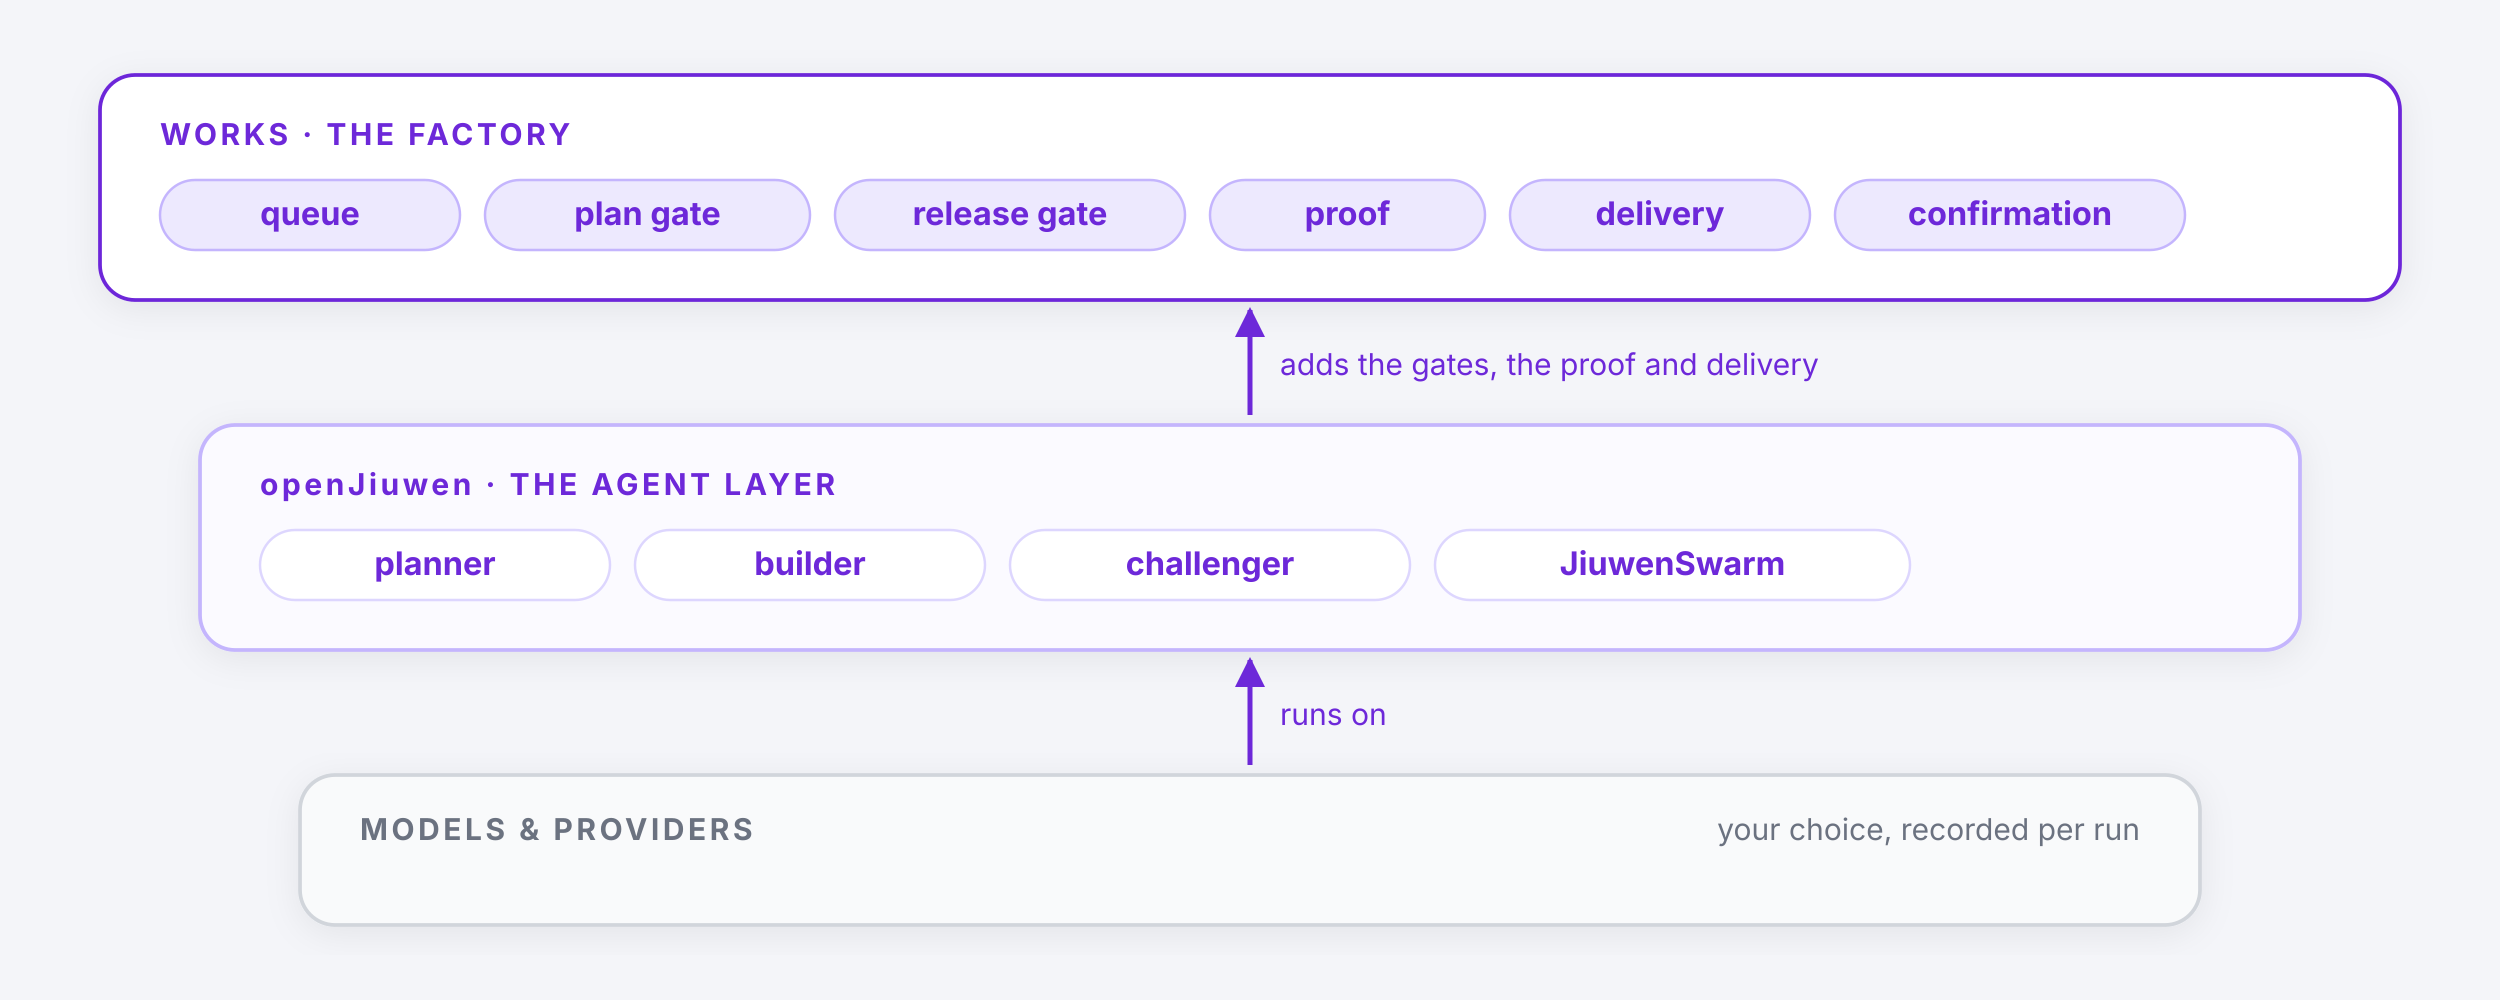
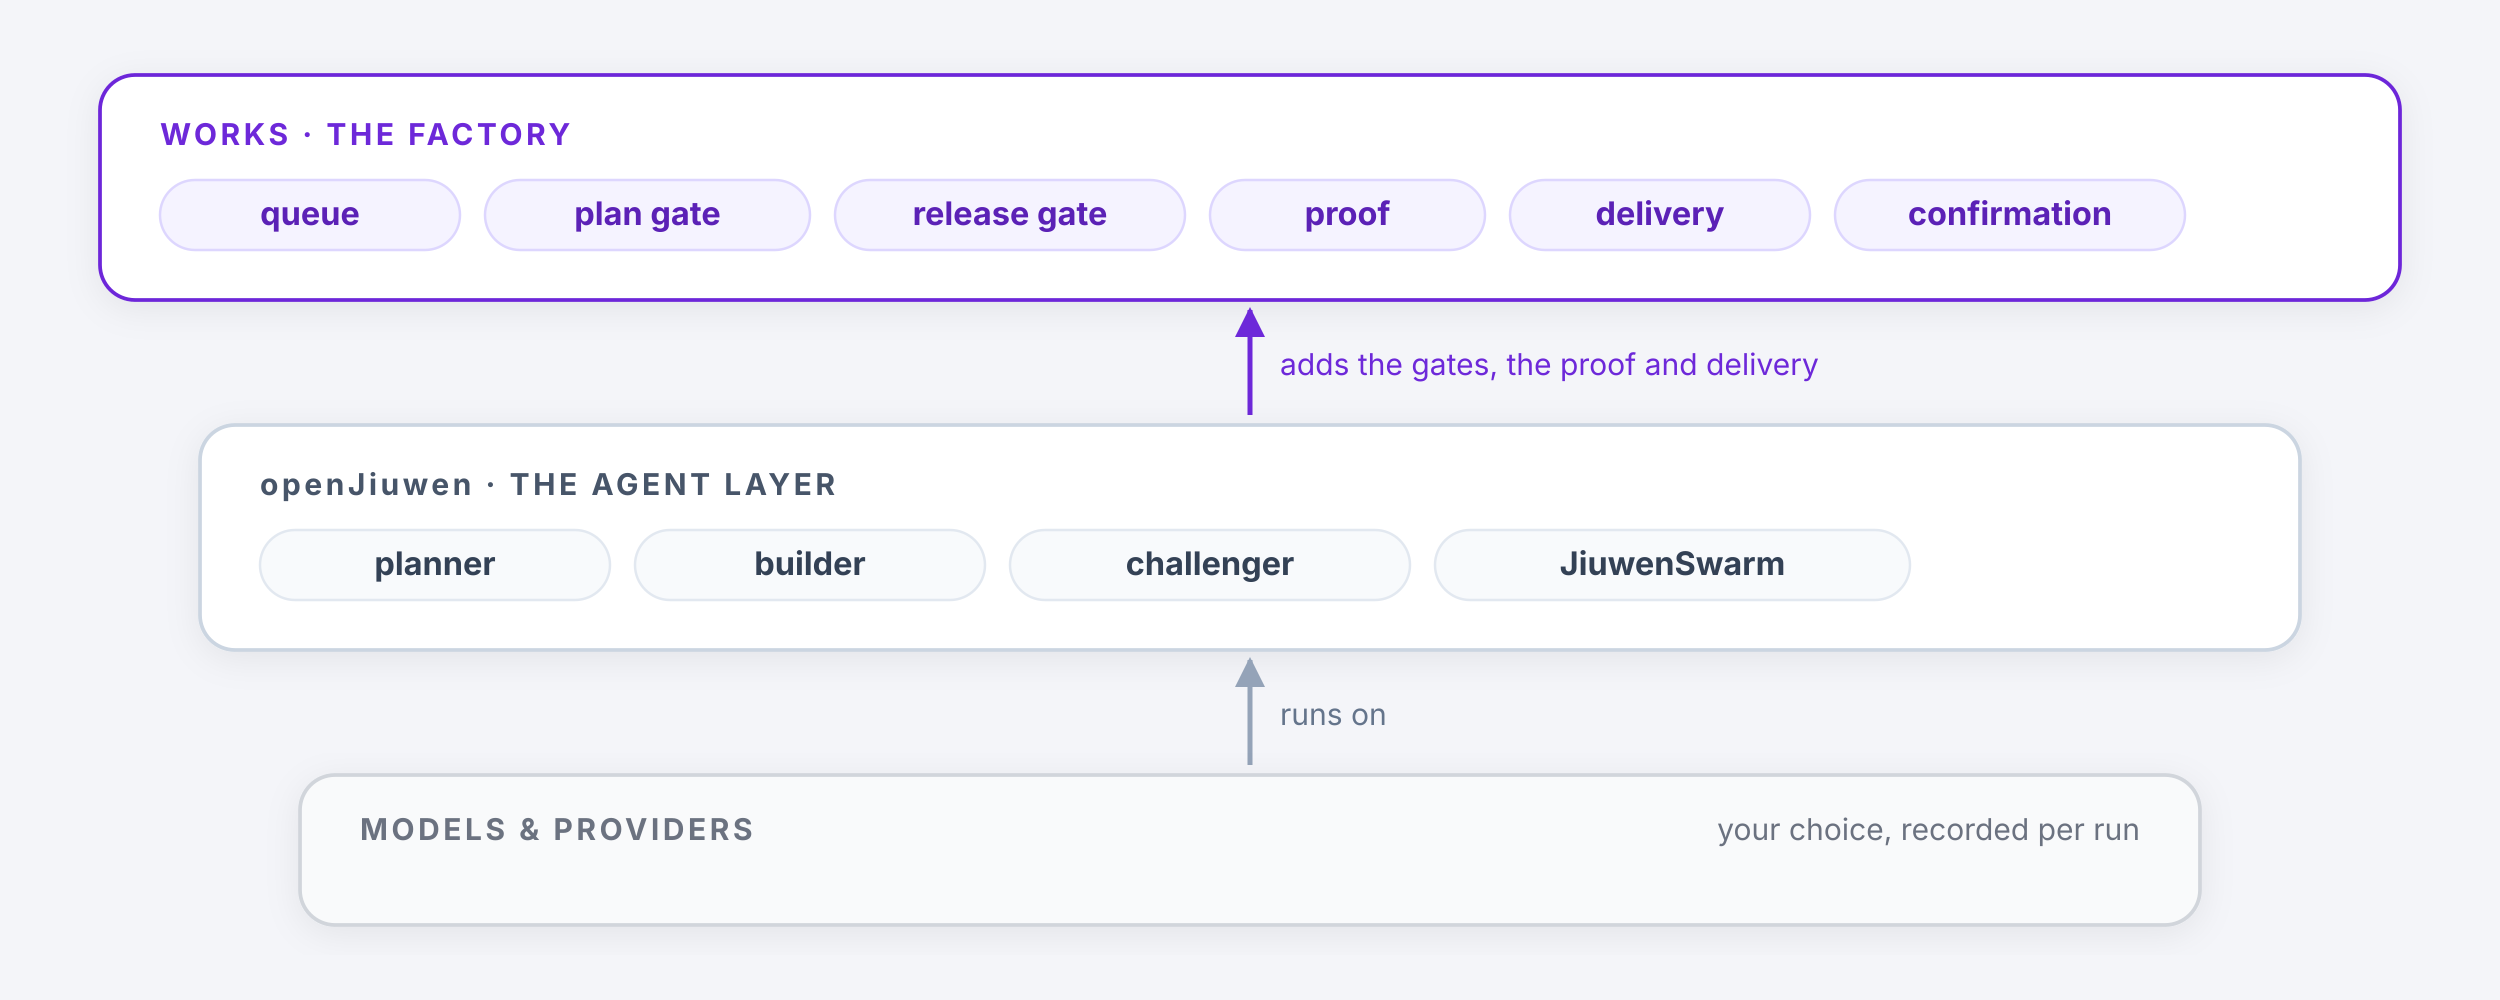
<svg xmlns="http://www.w3.org/2000/svg" width="1000" height="400" viewBox="0 0 1000 400" font-family="Inter, Segoe UI, Arial, Helvetica, sans-serif">
  <defs>
    <filter id="softL" x="-20%" y="-20%" width="140%" height="140%">
      <feDropShadow dx="0" dy="3" stdDeviation="7" flood-color="#111827" flood-opacity="0.07" />
    </filter>
    <marker id="arrowL" viewBox="0 0 10 10" refX="9" refY="5" markerWidth="6" markerHeight="6" orient="auto-start-reverse">
      <path d="M 0 0 L 10 5 L 0 10 z" fill="#6D28D9" />
    </marker>
+     <marker id="arrowLG" viewBox="0 0 10 10" refX="9" refY="5" markerWidth="6" markerHeight="6" orient="auto-start-reverse">
+       <path d="M 0 0 L 10 5 L 0 10 z" fill="#94A3B8" />
+     </marker>
  </defs>
  <rect x="0" y="0" width="1000" height="400" fill="#F4F5F9" />
  <rect x="40" y="30" width="920" height="90" rx="14" fill="#FFFFFF" stroke="#6D28D9" stroke-width="1.5" filter="url(#softL)" />
  <text x="64" y="58" font-size="12" font-weight="700" fill="#6D28D9" letter-spacing="1.4">WORKS · THE FACTORY</text>
-   <rect x="64" y="72" width="120" height="28" rx="14" fill="#EDE9FE" stroke="#C4B5FD" />
-   <text x="124" y="90" font-size="13" font-weight="700" fill="#6D28D9" text-anchor="middle">queue</text>
-   <rect x="194" y="72" width="130" height="28" rx="14" fill="#EDE9FE" stroke="#C4B5FD" />
-   <text x="259" y="90" font-size="13" font-weight="700" fill="#6D28D9" text-anchor="middle">plan gate</text>
-   <rect x="334" y="72" width="140" height="28" rx="14" fill="#EDE9FE" stroke="#C4B5FD" />
-   <text x="404" y="90" font-size="13" font-weight="700" fill="#6D28D9" text-anchor="middle">release gate</text>
-   <rect x="484" y="72" width="110" height="28" rx="14" fill="#EDE9FE" stroke="#C4B5FD" />
-   <text x="539" y="90" font-size="13" font-weight="700" fill="#6D28D9" text-anchor="middle">proof</text>
-   <rect x="604" y="72" width="120" height="28" rx="14" fill="#EDE9FE" stroke="#C4B5FD" />
-   <text x="664" y="90" font-size="13" font-weight="700" fill="#6D28D9" text-anchor="middle">delivery</text>
-   <rect x="734" y="72" width="140" height="28" rx="14" fill="#EDE9FE" stroke="#C4B5FD" />
-   <text x="804" y="90" font-size="13" font-weight="700" fill="#6D28D9" text-anchor="middle">confirmation</text>
+   <rect x="64" y="72" width="120" height="28" rx="14" fill="#F5F3FF" stroke="#DDD6FE" />
+   <text x="124" y="90" font-size="13" font-weight="700" fill="#5B21B6" text-anchor="middle">queue</text>
+   <rect x="194" y="72" width="130" height="28" rx="14" fill="#F5F3FF" stroke="#DDD6FE" />
+   <text x="259" y="90" font-size="13" font-weight="700" fill="#5B21B6" text-anchor="middle">plan gate</text>
+   <rect x="334" y="72" width="140" height="28" rx="14" fill="#F5F3FF" stroke="#DDD6FE" />
+   <text x="404" y="90" font-size="13" font-weight="700" fill="#5B21B6" text-anchor="middle">release gate</text>
+   <rect x="484" y="72" width="110" height="28" rx="14" fill="#F5F3FF" stroke="#DDD6FE" />
+   <text x="539" y="90" font-size="13" font-weight="700" fill="#5B21B6" text-anchor="middle">proof</text>
+   <rect x="604" y="72" width="120" height="28" rx="14" fill="#F5F3FF" stroke="#DDD6FE" />
+   <text x="664" y="90" font-size="13" font-weight="700" fill="#5B21B6" text-anchor="middle">delivery</text>
+   <rect x="734" y="72" width="140" height="28" rx="14" fill="#F5F3FF" stroke="#DDD6FE" />
+   <text x="804" y="90" font-size="13" font-weight="700" fill="#5B21B6" text-anchor="middle">confirmation</text>
  <line x1="500" y1="166" x2="500" y2="124" stroke="#6D28D9" stroke-width="2" marker-end="url(#arrowL)" />
  <text x="512" y="150" font-size="12" fill="#6D28D9">adds the gates, the proof and delivery</text>
-   <rect x="80" y="170" width="840" height="90" rx="14" fill="#FBFAFF" stroke="#C4B5FD" stroke-width="1.5" filter="url(#softL)" />
-   <text x="104" y="198" font-size="12" font-weight="700" fill="#6D28D9" letter-spacing="1.4">openJiuwen · THE AGENT LAYER</text>
-   <rect x="104" y="212" width="140" height="28" rx="14" fill="#FFFFFF" stroke="#DDD6FE" />
-   <text x="174" y="230" font-size="13" font-weight="700" fill="#6D28D9" text-anchor="middle">planner</text>
-   <rect x="254" y="212" width="140" height="28" rx="14" fill="#FFFFFF" stroke="#DDD6FE" />
-   <text x="324" y="230" font-size="13" font-weight="700" fill="#6D28D9" text-anchor="middle">builder</text>
-   <rect x="404" y="212" width="160" height="28" rx="14" fill="#FFFFFF" stroke="#DDD6FE" />
-   <text x="484" y="230" font-size="13" font-weight="700" fill="#6D28D9" text-anchor="middle">challenger</text>
-   <rect x="574" y="212" width="190" height="28" rx="14" fill="#FFFFFF" stroke="#DDD6FE" />
-   <text x="669" y="230" font-size="13" font-weight="700" fill="#6D28D9" text-anchor="middle">JiuwenSwarm</text>
-   <line x1="500" y1="306" x2="500" y2="264" stroke="#6D28D9" stroke-width="2" marker-end="url(#arrowL)" />
-   <text x="512" y="290" font-size="12" fill="#6D28D9">runs on</text>
+   <rect x="80" y="170" width="840" height="90" rx="14" fill="#FFFFFF" stroke="#CBD5E1" stroke-width="1.5" filter="url(#softL)" />
+   <text x="104" y="198" font-size="12" font-weight="700" fill="#475569" letter-spacing="1.4">openJiuwen · THE AGENT LAYER</text>
+   <rect x="104" y="212" width="140" height="28" rx="14" fill="#F8FAFC" stroke="#E2E8F0" />
+   <text x="174" y="230" font-size="13" font-weight="700" fill="#334155" text-anchor="middle">planner</text>
+   <rect x="254" y="212" width="140" height="28" rx="14" fill="#F8FAFC" stroke="#E2E8F0" />
+   <text x="324" y="230" font-size="13" font-weight="700" fill="#334155" text-anchor="middle">builder</text>
+   <rect x="404" y="212" width="160" height="28" rx="14" fill="#F8FAFC" stroke="#E2E8F0" />
+   <text x="484" y="230" font-size="13" font-weight="700" fill="#334155" text-anchor="middle">challenger</text>
+   <rect x="574" y="212" width="190" height="28" rx="14" fill="#F8FAFC" stroke="#E2E8F0" />
+   <text x="669" y="230" font-size="13" font-weight="700" fill="#334155" text-anchor="middle">JiuwenSwarm</text>
+   <line x1="500" y1="306" x2="500" y2="264" stroke="#94A3B8" stroke-width="2" marker-end="url(#arrowLG)" />
+   <text x="512" y="290" font-size="12" fill="#64748B">runs on</text>
  <rect x="120" y="310" width="760" height="60" rx="14" fill="#F9FAFB" stroke="#D1D5DB" stroke-width="1.5" filter="url(#softL)" />
  <text x="144" y="336" font-size="12" font-weight="700" fill="#6B7280" letter-spacing="1.4">MODELS &amp; PROVIDERS</text>
  <text x="856" y="336" font-size="12" fill="#6B7280" text-anchor="end">your choice, recorded per run</text>
</svg>
